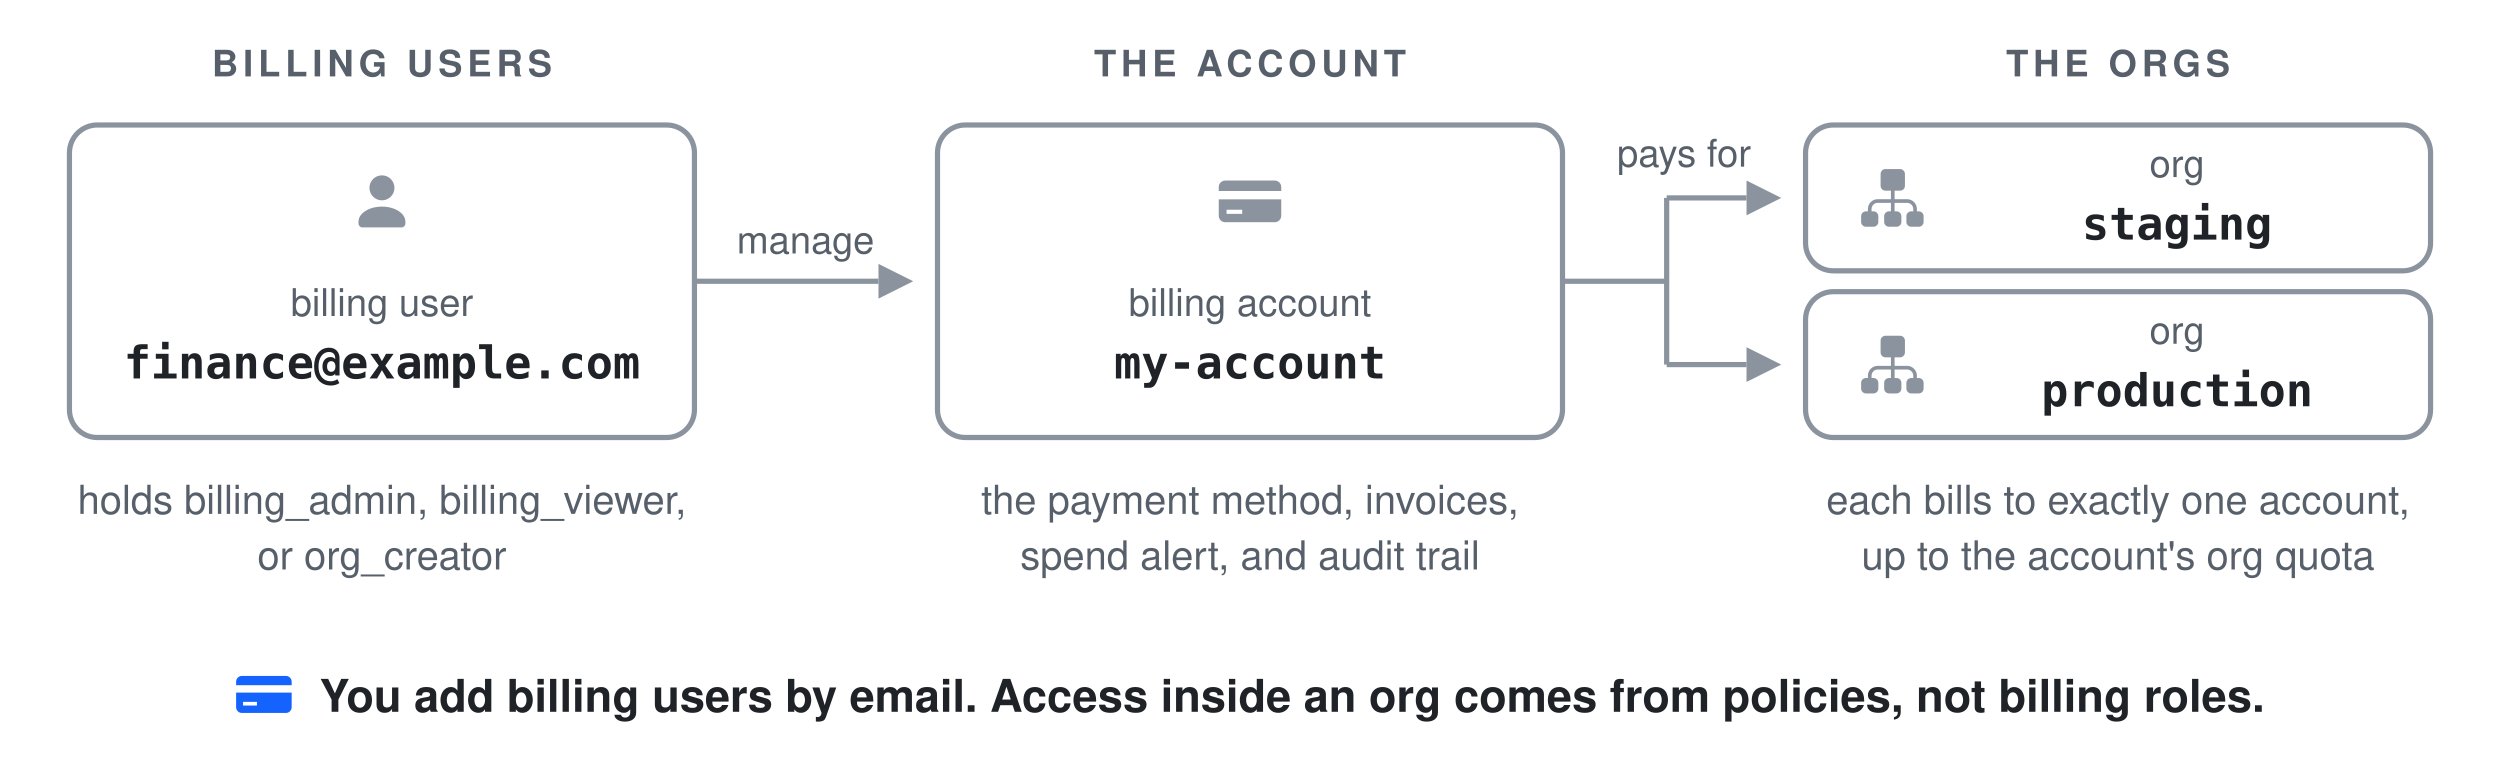
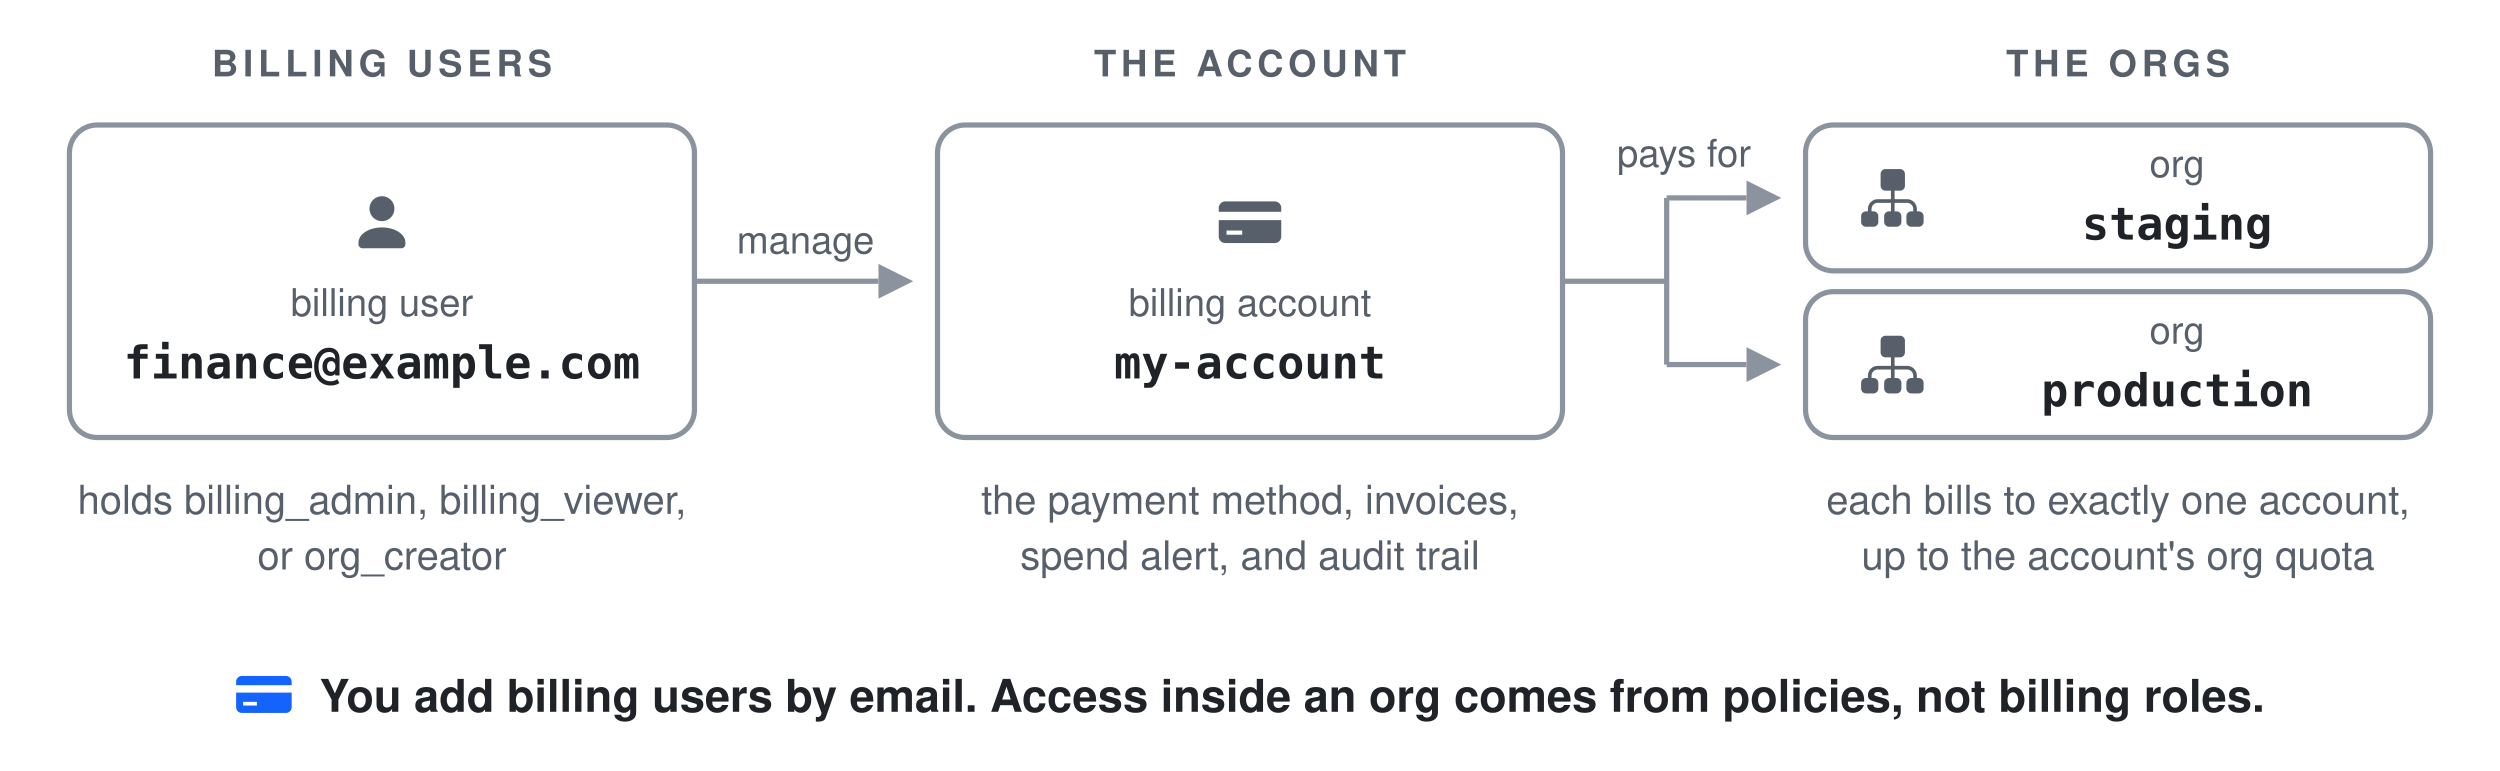
<svg xmlns="http://www.w3.org/2000/svg" viewBox="0 0 720 222" role="img" aria-label="Billing users manage the account, and the account pays for the orgs. A billing user, finance@example.com, holds billing_admin, billing_viewer, or org_creator. An arrow labeled manage points to the billing account, my-account, which holds the payment method, invoices, spend alert, and audit trail. Arrows labeled pays for fan out from the account to two orgs, staging and production. Each org bills to exactly one account, up to the account's org quota. You add billing users by email. Access inside an org comes from policies, not billing roles.">
  <style>
  .box{fill:none;stroke:#8b949e;stroke-width:1.5}
  .lbl{fill:#57606a;font:600 10.5px ui-sans-serif,-apple-system,"Segoe UI",Helvetica,Arial,sans-serif;letter-spacing:1.4px}
  .kind{fill:#57606a;font:400 11px ui-sans-serif,-apple-system,"Segoe UI",Helvetica,Arial,sans-serif}
  .val{fill:#1f2328;font:600 13px SFMono-Regular,Menlo,Consolas,monospace}
  .sub{fill:#57606a;font:400 11.5px ui-sans-serif,-apple-system,"Segoe UI",Helvetica,Arial,sans-serif}
  .sum{fill:#1f2328;font:600 13px ui-sans-serif,-apple-system,"Segoe UI",Helvetica,Arial,sans-serif}
  .line{stroke:#8b949e;stroke-width:1.5;fill:none}
  .head{fill:#8b949e}
-   .ico{fill:#8b949e}
+   .ico{fill:#57606a}
  .icop{fill:#1563ff}
  @media (prefers-color-scheme:dark){
    .box{stroke:#6e7681}
    .lbl,.kind,.sub{fill:#9198a1}
    .val,.sum{fill:#e6edf3}
    .line{stroke:#6e7681}
-     .head,.ico{fill:#6e7681}
+     .head{fill:#6e7681}
+     .ico{fill:#9198a1}
    .icop{fill:#64a5ef}
  }
</style>
  <text x="110" y="22" class="lbl" text-anchor="middle">BILLING USERS</text>
  <text x="360" y="22" class="lbl" text-anchor="middle">THE ACCOUNT</text>
  <text x="610" y="22" class="lbl" text-anchor="middle">THE ORGS</text>
  <rect x="20" y="36" width="180" height="90" rx="8" class="box" />
-   <g class="ico" transform="translate(101,49) scale(0.75)">
+   <g class="ico" transform="translate(101,55) scale(0.75)">
    <path d="M12 11.6a4.8 4.8 0 1 0-4.8-4.8A4.806 4.806 0 0 0 12 11.6ZM12 14c-4.97 0-9 2.58-9 5.77v0.73A1.5 1.5 0 0 0 4.5 22h15a1.5 1.5 0 0 0 1.5-1.5v-0.73c0-3.19-4.03-5.77-9-5.77Z" />
  </g>
  <text x="110" y="91" class="kind" text-anchor="middle">billing user</text>
  <text x="110" y="109" class="val" text-anchor="middle">finance@example.com</text>
  <text x="232" y="73" class="kind" text-anchor="middle">manage</text>
  <path class="line" d="M200 81 H253" />
  <path class="head" d="M263 81 L253 76 L253 86 Z" />
  <rect x="270" y="36" width="180" height="90" rx="8" class="box" />
-   <g class="ico" transform="translate(351,49) scale(0.75)">
+   <g class="ico" transform="translate(351,55) scale(0.75)">
    <path fill-rule="evenodd" d="M2.5 4h19A2.5 2.5 0 0 1 24 6.5v11a2.5 2.5 0 0 1-2.5 2.5h-19A2.5 2.5 0 0 1 0 17.5v-11A2.5 2.5 0 0 1 2.5 4ZM0 8h24v3.2H0ZM3 15.2h6v1.6H3Z" />
  </g>
  <text x="360" y="91" class="kind" text-anchor="middle">billing account</text>
  <text x="360" y="109" class="val" text-anchor="middle">my-account</text>
  <text x="485" y="48" class="kind" text-anchor="middle">pays for</text>
  <path class="line" d="M450 81 H480" />
  <path class="line" d="M480 57 V105" />
  <path class="line" d="M480 57 H503" />
  <path class="head" d="M513 57 L503 52 L503 62 Z" />
  <path class="line" d="M480 105 H503" />
  <path class="head" d="M513 105 L503 100 L503 110 Z" />
  <rect x="520" y="36" width="180" height="42" rx="8" class="box" />
  <g class="ico" transform="translate(536,48) scale(0.035156)">
    <path d="M472.019,365.888h-14.903v-18.818c0-44.556-36.249-80.803-80.804-80.803H274.35v-69.593h44.7c22.045,0,39.98-17.935,39.98-39.981V59.645c0-22.045-17.935-39.981-39.98-39.981H199.623c-22.045,0-39.98,17.935-39.98,39.981v97.047c0,22.045,17.935,39.981,39.98,39.981h44.7v69.593H136.354c-44.556,0-80.803,36.248-80.803,80.803v18.818h-15.57C17.935,365.888,0,383.823,0,405.869v46.486c0,22.045,17.935,39.98,39.981,39.98h61.166c22.045,0,39.98-17.935,39.98-39.98v-46.486c0-22.046-17.935-39.981-39.98-39.981H85.578v-18.818c0-27.997,22.778-50.775,50.775-50.775h107.969v69.593h-15.569c-22.046,0-39.981,17.935-39.981,39.981v46.486c0,22.045,17.935,39.98,39.981,39.98h61.166c22.045,0,39.98-17.935,39.98-39.98v-46.486c0-22.046-17.935-39.981-39.98-39.981H274.35v-69.593h101.963c27.998,0,50.776,22.778,50.776,50.775v18.818h-16.237c-22.045,0-39.98,17.935-39.98,39.981v46.486c0,22.045,17.935,39.98,39.98,39.98h61.166c22.046,0,39.981-17.935,39.981-39.98v-46.486C512,383.823,494.065,365.888,472.019,365.888z" />
  </g>
  <text x="627" y="51" class="kind" text-anchor="middle">org</text>
  <text x="627" y="69" class="val" text-anchor="middle">staging</text>
  <rect x="520" y="84" width="180" height="42" rx="8" class="box" />
  <g class="ico" transform="translate(536,96) scale(0.035156)">
    <path d="M472.019,365.888h-14.903v-18.818c0-44.556-36.249-80.803-80.804-80.803H274.35v-69.593h44.7c22.045,0,39.98-17.935,39.98-39.981V59.645c0-22.045-17.935-39.981-39.98-39.981H199.623c-22.045,0-39.98,17.935-39.98,39.981v97.047c0,22.045,17.935,39.981,39.98,39.981h44.7v69.593H136.354c-44.556,0-80.803,36.248-80.803,80.803v18.818h-15.57C17.935,365.888,0,383.823,0,405.869v46.486c0,22.045,17.935,39.98,39.981,39.98h61.166c22.045,0,39.98-17.935,39.98-39.98v-46.486c0-22.046-17.935-39.981-39.98-39.981H85.578v-18.818c0-27.997,22.778-50.775,50.775-50.775h107.969v69.593h-15.569c-22.046,0-39.981,17.935-39.981,39.981v46.486c0,22.045,17.935,39.98,39.981,39.98h61.166c22.045,0,39.98-17.935,39.98-39.98v-46.486c0-22.046-17.935-39.981-39.98-39.981H274.35v-69.593h101.963c27.998,0,50.776,22.778,50.776,50.775v18.818h-16.237c-22.045,0-39.98,17.935-39.98,39.981v46.486c0,22.045,17.935,39.98,39.98,39.98h61.166c22.046,0,39.981-17.935,39.981-39.98v-46.486C512,383.823,494.065,365.888,472.019,365.888z" />
  </g>
  <text x="627" y="99" class="kind" text-anchor="middle">org</text>
  <text x="627" y="117" class="val" text-anchor="middle">production</text>
  <text x="110" y="148" class="sub" text-anchor="middle">holds billing_admin, billing_viewer,</text>
  <text x="110" y="164" class="sub" text-anchor="middle">or org_creator</text>
  <text x="360" y="148" class="sub" text-anchor="middle">the payment method, invoices,</text>
  <text x="360" y="164" class="sub" text-anchor="middle">spend alert, and audit trail</text>
  <text x="610" y="148" class="sub" text-anchor="middle">each bills to exactly one account,</text>
  <text x="610" y="164" class="sub" text-anchor="middle">up to the account's org quota</text>
  <g class="icop" transform="translate(68,192) scale(0.6666667)">
    <path fill-rule="evenodd" d="M2.5 4h19A2.5 2.5 0 0 1 24 6.5v11a2.5 2.5 0 0 1-2.5 2.5h-19A2.5 2.5 0 0 1 0 17.5v-11A2.5 2.5 0 0 1 2.5 4ZM0 8h24v3.2H0ZM3 15.2h6v1.6H3Z" />
  </g>
  <text id="sum" x="92" y="205" class="sum">You add billing users by email. Access inside an org comes from policies, not billing roles.</text>
</svg>
